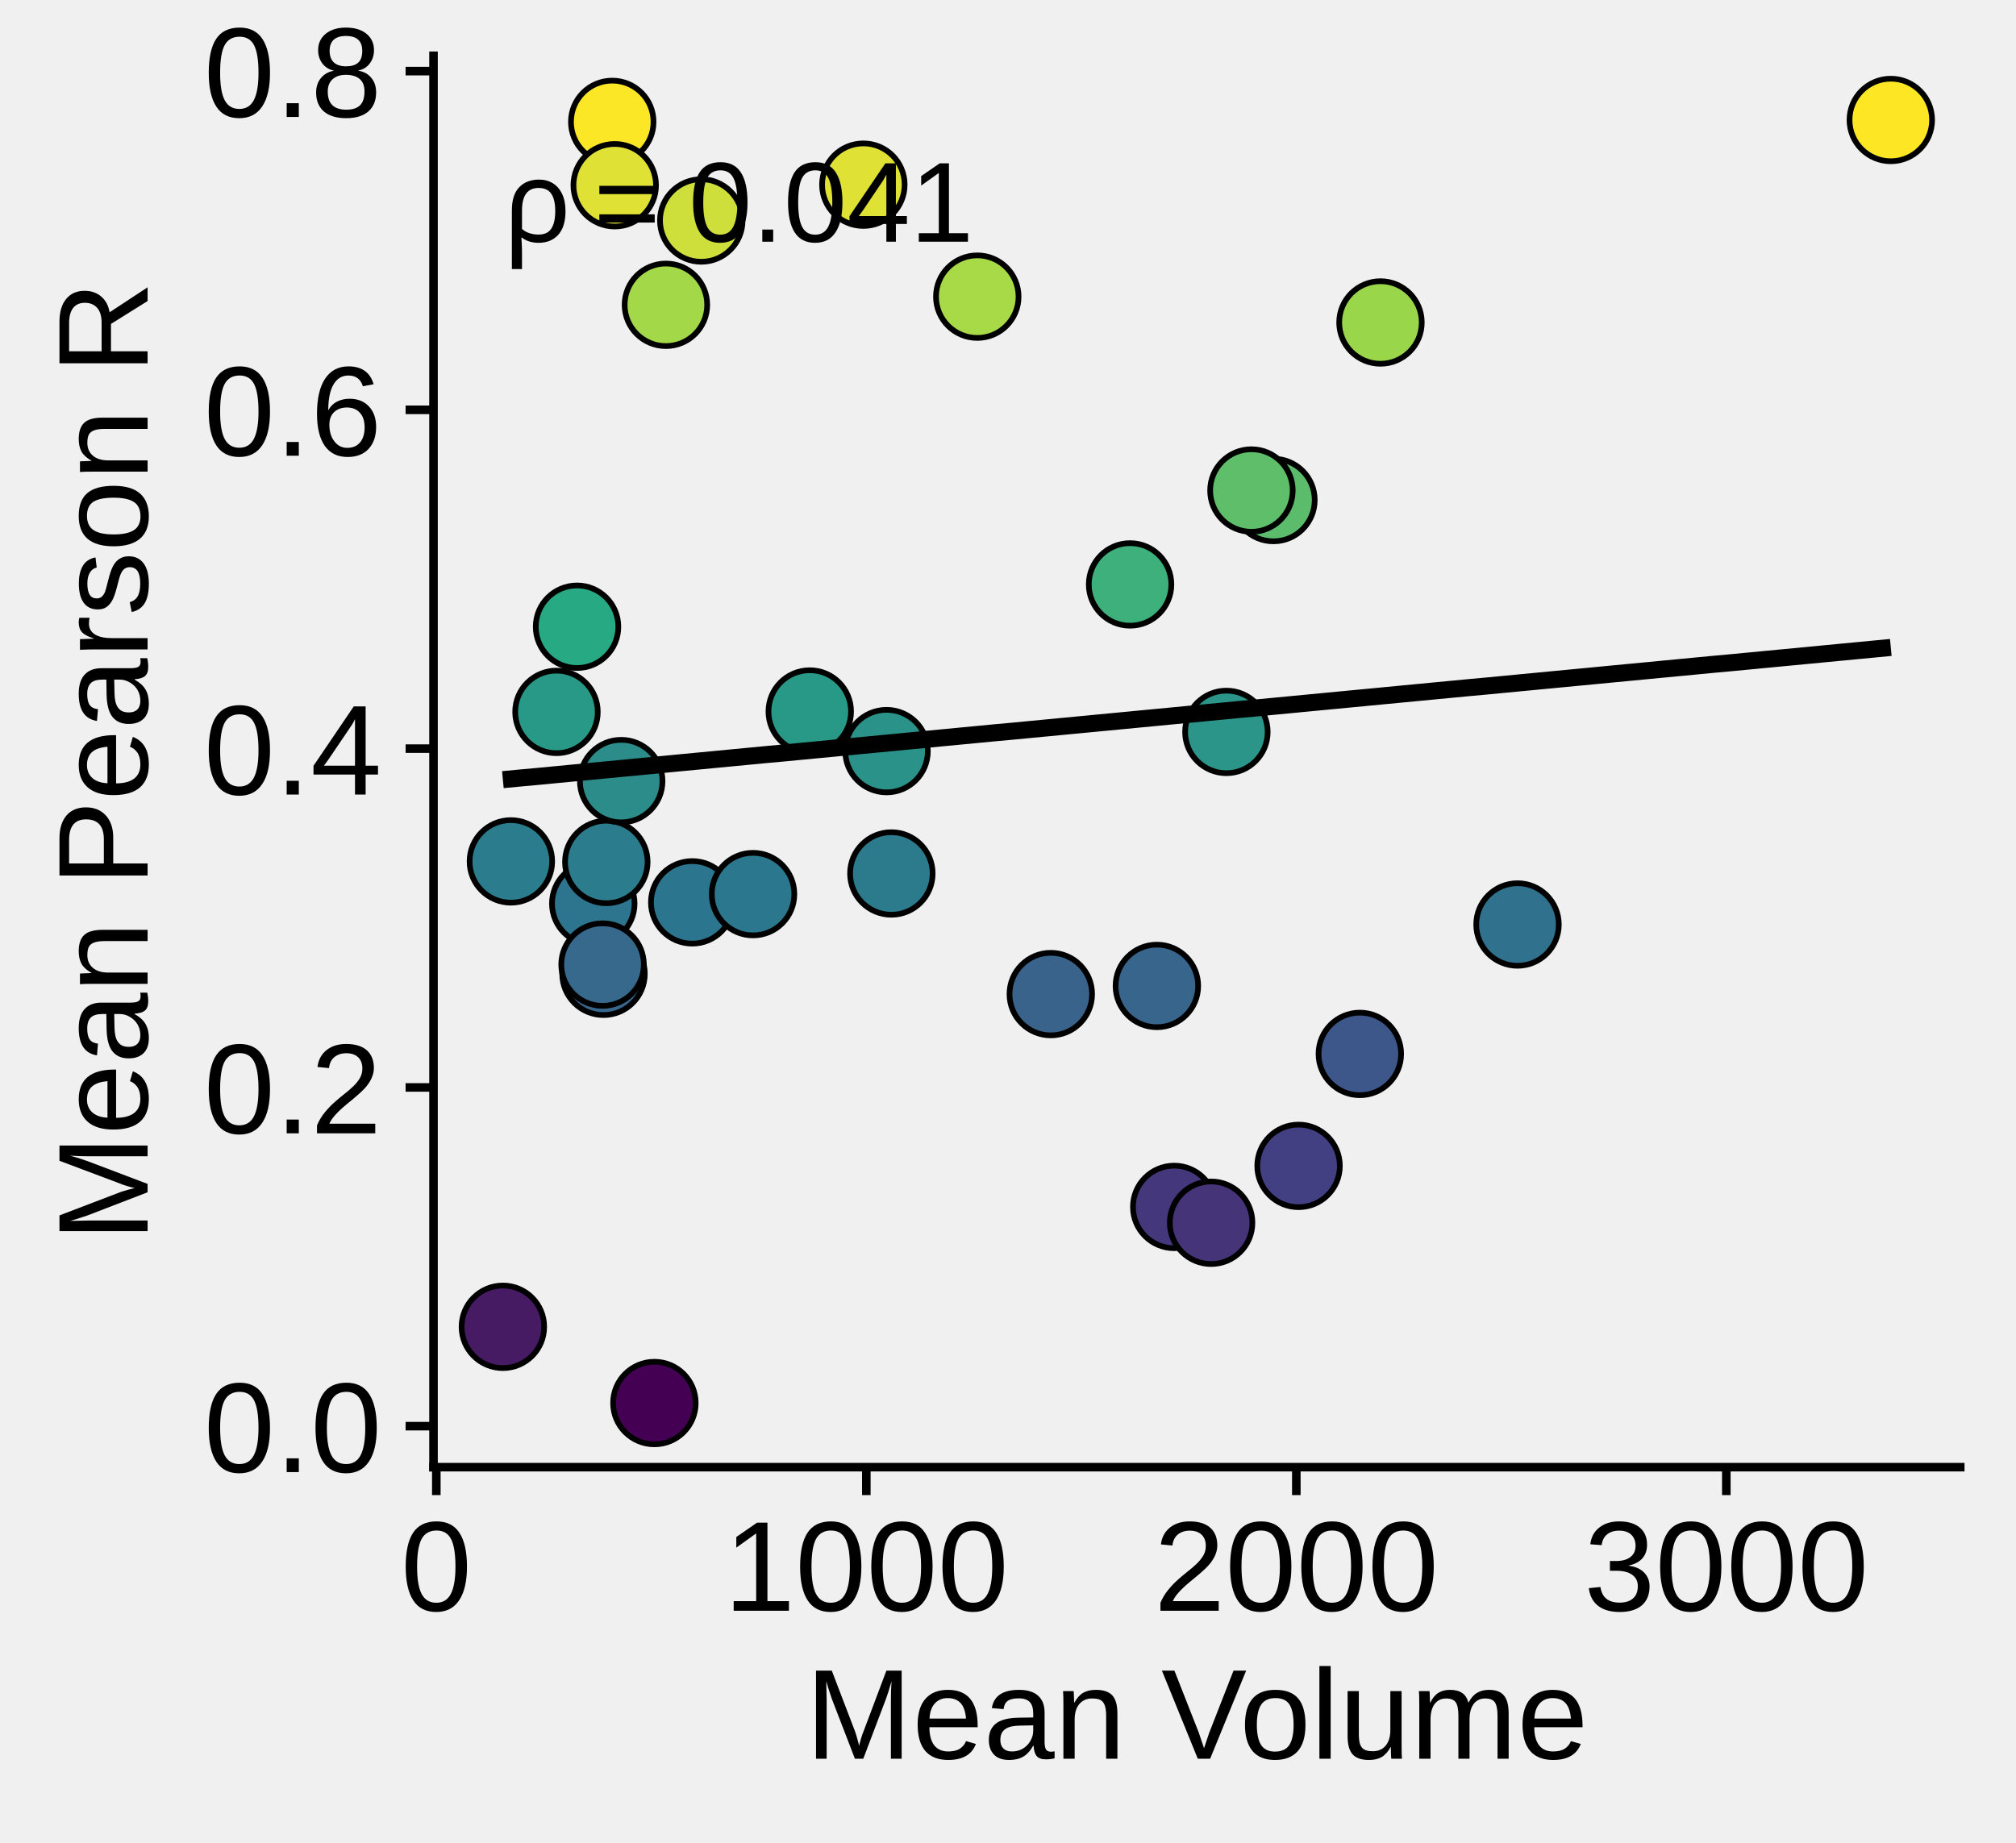
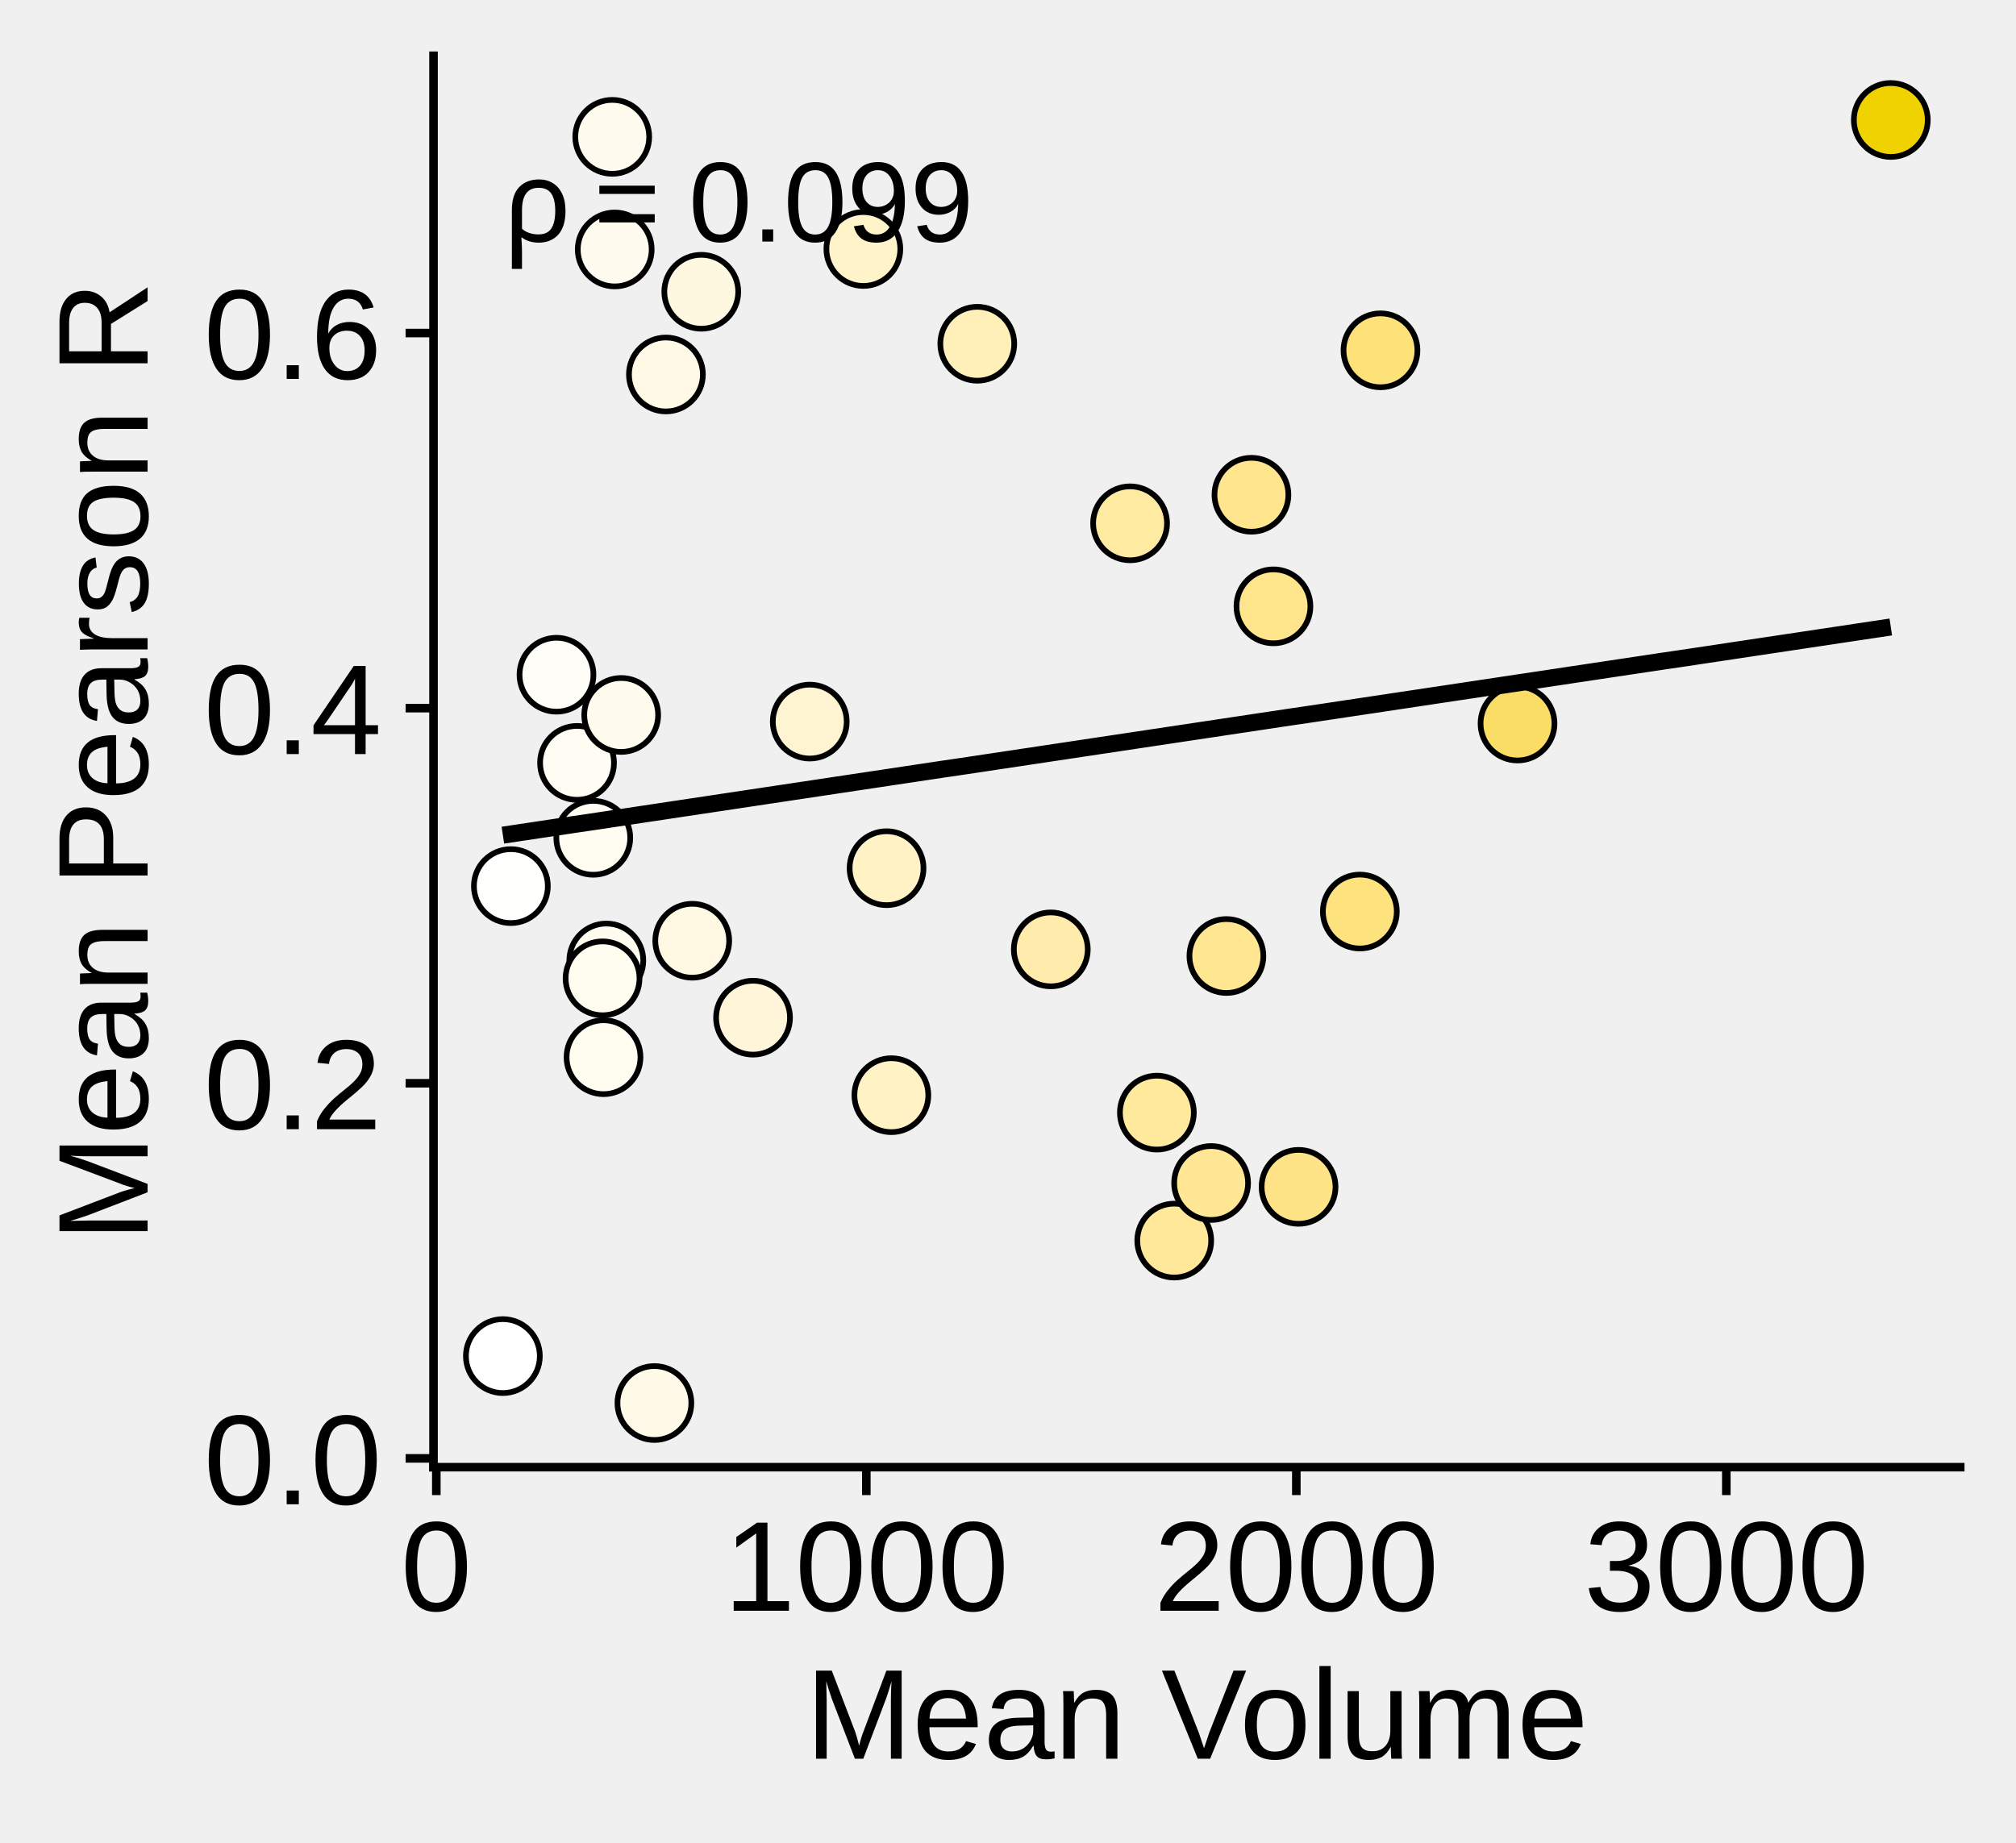
<svg xmlns="http://www.w3.org/2000/svg" class="svglite" width="252.00pt" height="230.40pt" viewBox="0 0 252.00 230.40">
  <defs>
    <style type="text/css">
    .svglite line, .svglite polyline, .svglite polygon, .svglite path, .svglite rect, .svglite circle {
      fill: none;
      stroke: #000000;
      stroke-linecap: round;
      stroke-linejoin: round;
      stroke-miterlimit: 10.00;
    }
    .svglite text {
      white-space: pre;
    }
  </style>
  </defs>
  <rect width="100%" height="100%" style="stroke: none; fill: none;" />
  <defs>
    <clipPath id="cpMC4wMHwyNTIuMDB8MC4wMHwyMzAuNDA=">
      <rect x="0.00" y="0.00" width="252.00" height="230.40" />
    </clipPath>
  </defs>
  <g clip-path="url(#cpMC4wMHwyNTIuMDB8MC4wMHwyMzAuNDA=)">
</g>
  <defs>
    <clipPath id="cpNTQuMTl8MjQ1LjAzfDYuOTd8MTgzLjQ0">
      <rect x="54.19" y="6.97" width="190.84" height="176.47" />
    </clipPath>
  </defs>
  <g clip-path="url(#cpNTQuMTl8MjQ1LjAzfDYuOTd8MTgzLjQ0)">
-     <circle cx="110.82" cy="93.91" r="5.16" style="stroke-width: 0.71; fill: #2B9289;" />
-     <circle cx="75.44" cy="121.75" r="5.16" style="stroke-width: 0.71; fill: #37678C;" />
-     <circle cx="74.16" cy="112.97" r="5.16" style="stroke-width: 0.71; fill: #2D758E;" />
-     <circle cx="107.92" cy="23.09" r="5.16" style="stroke-width: 0.71; fill: #DFE234;" />
-     <circle cx="81.80" cy="175.42" r="5.16" style="stroke-width: 0.71; fill: #440154;" />
-     <circle cx="146.78" cy="150.90" r="5.16" style="stroke-width: 0.71; fill: #44377B;" />
-     <circle cx="69.56" cy="89.01" r="5.16" style="stroke-width: 0.71; fill: #299987;" />
-     <circle cx="141.26" cy="73.07" r="5.16" style="stroke-width: 0.71; fill: #3EB07C;" />
-     <circle cx="169.98" cy="131.77" r="5.16" style="stroke-width: 0.71; fill: #3D578A;" />
-     <circle cx="63.86" cy="107.70" r="5.16" style="stroke-width: 0.71; fill: #2B7D8D;" />
-     <circle cx="153.30" cy="91.51" r="5.16" style="stroke-width: 0.71; fill: #2A9588;" />
-     <circle cx="76.53" cy="15.24" r="5.16" style="stroke-width: 0.71; fill: #FCE726;" />
-     <circle cx="151.39" cy="152.88" r="5.16" style="stroke-width: 0.71; fill: #453477;" />
-     <circle cx="122.16" cy="37.09" r="5.16" style="stroke-width: 0.71; fill: #A8D947;" />
-     <circle cx="111.42" cy="109.21" r="5.16" style="stroke-width: 0.71; fill: #2B7B8D;" />
-     <circle cx="101.22" cy="88.96" r="5.16" style="stroke-width: 0.71; fill: #299987;" />
-     <circle cx="72.13" cy="78.36" r="5.16" style="stroke-width: 0.71; fill: #27A983;" />
-     <circle cx="162.32" cy="145.77" r="5.16" style="stroke-width: 0.71; fill: #424083;" />
-     <circle cx="86.53" cy="112.82" r="5.16" style="stroke-width: 0.71; fill: #2C758E;" />
-     <circle cx="94.13" cy="111.79" r="5.16" style="stroke-width: 0.71; fill: #2B778E;" />
-     <circle cx="75.79" cy="107.77" r="5.16" style="stroke-width: 0.71; fill: #2B7D8D;" />
-     <circle cx="87.66" cy="27.57" r="5.16" style="stroke-width: 0.71; fill: #CEDF3B;" />
-     <circle cx="76.84" cy="23.16" r="5.16" style="stroke-width: 0.71; fill: #DFE235;" />
-     <circle cx="131.35" cy="124.29" r="5.16" style="stroke-width: 0.71; fill: #39638B;" />
-     <circle cx="83.24" cy="38.11" r="5.16" style="stroke-width: 0.71; fill: #A3D848;" />
-     <circle cx="172.56" cy="40.32" r="5.16" style="stroke-width: 0.71; fill: #9AD64A;" />
-     <circle cx="144.61" cy="123.27" r="5.16" style="stroke-width: 0.71; fill: #38658C;" />
-     <circle cx="77.65" cy="97.66" r="5.16" style="stroke-width: 0.71; fill: #2B8C8A;" />
-     <circle cx="189.69" cy="115.59" r="5.16" style="stroke-width: 0.71; fill: #30718D;" />
-     <circle cx="236.35" cy="15.00" r="5.16" style="stroke-width: 0.71; fill: #FDE725;" />
-     <circle cx="159.18" cy="62.52" r="5.16" style="stroke-width: 0.71; fill: #5BBD6C;" />
-     <circle cx="156.43" cy="61.33" r="5.16" style="stroke-width: 0.71; fill: #5EBE6A;" />
-     <circle cx="62.86" cy="165.89" r="5.16" style="stroke-width: 0.71; fill: #461B63;" />
-     <circle cx="75.32" cy="120.60" r="5.16" style="stroke-width: 0.71; fill: #36698C;" />
-     <polyline points="62.86,97.48 65.06,97.27 67.26,97.07 69.45,96.86 71.65,96.65 73.84,96.44 76.04,96.23 78.24,96.02 80.43,95.81 82.63,95.60 84.82,95.39 87.02,95.18 89.22,94.97 91.41,94.76 93.61,94.55 95.80,94.34 98.00,94.14 100.20,93.93 102.39,93.72 104.59,93.51 106.78,93.30 108.98,93.09 111.18,92.88 113.37,92.67 115.57,92.46 117.76,92.25 119.96,92.04 122.16,91.83 124.35,91.62 126.55,91.42 128.75,91.21 130.94,91.00 133.14,90.79 135.33,90.58 137.53,90.37 139.73,90.16 141.92,89.95 144.12,89.74 146.31,89.53 148.51,89.32 150.71,89.11 152.90,88.90 155.10,88.69 157.29,88.49 159.49,88.28 161.69,88.07 163.88,87.86 166.08,87.65 168.27,87.44 170.47,87.23 172.67,87.02 174.86,86.81 177.06,86.60 179.25,86.39 181.45,86.18 183.65,85.97 185.84,85.77 188.04,85.56 190.23,85.35 192.43,85.14 194.63,84.93 196.82,84.72 199.02,84.51 201.21,84.30 203.41,84.09 205.61,83.88 207.80,83.67 210.00,83.46 212.20,83.25 214.39,83.04 216.59,82.84 218.78,82.63 220.98,82.42 223.18,82.21 225.37,82.00 227.57,81.79 229.76,81.58 231.96,81.37 234.16,81.16 236.35,80.95 " style="stroke-width: 2.13; stroke-linecap: butt;" />
-     <text x="62.86" y="30.22" style="font-size: 14.23px; font-family: &quot;Symbol&quot;;" textLength="7.80px" lengthAdjust="spacingAndGlyphs">ρ</text>
-     <text x="70.67" y="30.22" style="font-size: 14.23px; font-family: &quot;Symbol&quot;;" textLength="3.56px" lengthAdjust="spacingAndGlyphs"> </text>
-     <text x="74.23" y="30.22" style="font-size: 14.23px; font-family: &quot;Arial&quot;;" textLength="8.30px" lengthAdjust="spacingAndGlyphs">=</text>
-     <text x="82.53" y="30.22" style="font-size: 14.23px; font-family: &quot;Symbol&quot;;" textLength="3.56px" lengthAdjust="spacingAndGlyphs"> </text>
-     <text x="86.08" y="30.22" style="font-size: 14.23px; font-family: &quot;Arial&quot;;" textLength="35.58px" lengthAdjust="spacingAndGlyphs">0.041</text>
+     <circle cx="110.82" cy="108.55" r="4.62" style="stroke-width: 0.71; fill: #FFF2C5;" />
+     <circle cx="75.44" cy="132.18" r="4.62" style="stroke-width: 0.71; fill: #FFFCF0;" />
+     <circle cx="74.16" cy="104.75" r="4.62" style="stroke-width: 0.71; fill: #FFFCF1;" />
+     <circle cx="107.92" cy="31.13" r="4.62" style="stroke-width: 0.71; fill: #FFF3C9;" />
+     <circle cx="81.80" cy="175.42" r="4.62" style="stroke-width: 0.71; fill: #FFFAE8;" />
+     <circle cx="146.78" cy="155.11" r="4.62" style="stroke-width: 0.71; fill: #FFE89A;" />
+     <circle cx="69.56" cy="84.36" r="4.62" style="stroke-width: 0.71; fill: #FFFDF7;" />
+     <circle cx="141.26" cy="65.43" r="4.62" style="stroke-width: 0.71; fill: #FFEAA1;" />
+     <circle cx="169.98" cy="113.97" r="4.62" style="stroke-width: 0.71; fill: #FDE27E;" />
+     <circle cx="63.86" cy="110.79" r="4.62" style="stroke-width: 0.71; fill: #FFFFFE;" />
+     <circle cx="153.30" cy="119.53" r="4.62" style="stroke-width: 0.71; fill: #FFE792;" />
+     <circle cx="76.53" cy="17.11" r="4.62" style="stroke-width: 0.71; fill: #FFFBEF;" />
+     <circle cx="151.39" cy="147.91" r="4.62" style="stroke-width: 0.71; fill: #FFE795;" />
+     <circle cx="122.16" cy="42.98" r="4.62" style="stroke-width: 0.71; fill: #FFEFB8;" />
+     <circle cx="111.42" cy="136.93" r="4.62" style="stroke-width: 0.71; fill: #FFF2C5;" />
+     <circle cx="101.22" cy="90.22" r="4.62" style="stroke-width: 0.71; fill: #FFF4D1;" />
+     <circle cx="72.13" cy="95.38" r="4.62" style="stroke-width: 0.71; fill: #FFFCF4;" />
+     <circle cx="162.32" cy="148.39" r="4.62" style="stroke-width: 0.71; fill: #FEE487;" />
+     <circle cx="86.53" cy="117.62" r="4.62" style="stroke-width: 0.71; fill: #FFF8E3;" />
+     <circle cx="94.13" cy="127.24" r="4.62" style="stroke-width: 0.71; fill: #FFF6D9;" />
+     <circle cx="75.79" cy="120.09" r="4.62" style="stroke-width: 0.71; fill: #FFFBEF;" />
+     <circle cx="87.66" cy="36.48" r="4.62" style="stroke-width: 0.71; fill: #FFF8E1;" />
+     <circle cx="76.84" cy="31.19" r="4.62" style="stroke-width: 0.71; fill: #FFFBEE;" />
+     <circle cx="131.35" cy="118.70" r="4.62" style="stroke-width: 0.71; fill: #FFECAD;" />
+     <circle cx="83.24" cy="46.82" r="4.62" style="stroke-width: 0.71; fill: #FFF9E6;" />
+     <circle cx="172.56" cy="43.80" r="4.62" style="stroke-width: 0.71; fill: #FDE27A;" />
+     <circle cx="144.61" cy="139.11" r="4.62" style="stroke-width: 0.71; fill: #FFE99D;" />
+     <circle cx="77.65" cy="89.39" r="4.62" style="stroke-width: 0.71; fill: #FFFBED;" />
+     <circle cx="189.69" cy="90.46" r="4.62" style="stroke-width: 0.71; fill: #FADD64;" />
+     <circle cx="236.35" cy="15.00" r="4.62" style="stroke-width: 0.71; fill: #F1D201;" />
+     <circle cx="159.18" cy="75.81" r="4.62" style="stroke-width: 0.71; fill: #FFE58B;" />
+     <circle cx="156.43" cy="61.86" r="4.62" style="stroke-width: 0.71; fill: #FFE68E;" />
+     <circle cx="62.86" cy="169.55" r="4.62" style="stroke-width: 0.71; fill: #FFFFFF;" />
+     <circle cx="75.32" cy="122.32" r="4.62" style="stroke-width: 0.71; fill: #FFFCF0;" />
+     <polyline points="62.86,104.42 65.06,104.09 67.26,103.76 69.45,103.43 71.65,103.10 73.84,102.78 76.04,102.45 78.24,102.12 80.43,101.79 82.63,101.46 84.82,101.13 87.02,100.80 89.22,100.47 91.41,100.14 93.61,99.81 95.80,99.48 98.00,99.15 100.20,98.82 102.39,98.49 104.59,98.16 106.78,97.83 108.98,97.50 111.18,97.17 113.37,96.84 115.57,96.51 117.76,96.18 119.96,95.86 122.16,95.53 124.35,95.20 126.55,94.87 128.75,94.54 130.94,94.21 133.14,93.88 135.33,93.55 137.53,93.22 139.73,92.89 141.92,92.56 144.12,92.23 146.31,91.90 148.51,91.57 150.71,91.24 152.90,90.91 155.10,90.58 157.29,90.25 159.49,89.92 161.69,89.59 163.88,89.27 166.08,88.94 168.27,88.61 170.47,88.28 172.67,87.95 174.86,87.62 177.06,87.29 179.25,86.96 181.45,86.63 183.65,86.30 185.84,85.97 188.04,85.64 190.23,85.31 192.43,84.98 194.63,84.65 196.82,84.32 199.02,83.99 201.21,83.66 203.41,83.33 205.61,83.00 207.80,82.67 210.00,82.35 212.20,82.02 214.39,81.69 216.59,81.36 218.78,81.03 220.98,80.70 223.18,80.37 225.37,80.04 227.57,79.71 229.76,79.38 231.96,79.05 234.16,78.72 236.35,78.39 " style="stroke-width: 2.13; stroke-linecap: butt;" />
+     <text x="62.86" y="30.20" style="font-size: 14.23px; font-family: &quot;Symbol&quot;;" textLength="7.80px" lengthAdjust="spacingAndGlyphs">ρ</text>
+     <text x="70.67" y="30.20" style="font-size: 14.23px; font-family: &quot;Symbol&quot;;" textLength="3.56px" lengthAdjust="spacingAndGlyphs"> </text>
+     <text x="74.23" y="30.20" style="font-size: 14.23px; font-family: &quot;Arial&quot;;" textLength="8.30px" lengthAdjust="spacingAndGlyphs">=</text>
+     <text x="82.53" y="30.20" style="font-size: 14.23px; font-family: &quot;Symbol&quot;;" textLength="3.56px" lengthAdjust="spacingAndGlyphs"> </text>
+     <text x="86.08" y="30.20" style="font-size: 14.23px; font-family: &quot;Arial&quot;;" textLength="35.58px" lengthAdjust="spacingAndGlyphs">0.099</text>
  </g>
  <g clip-path="url(#cpMC4wMHwyNTIuMDB8MC4wMHwyMzAuNDA=)">
    <polyline points="54.19,183.44 54.19,6.97 " style="stroke-width: 1.07; stroke-linecap: square;" />
-     <text x="47.71" y="184.05" text-anchor="end" style="font-size: 16.00px; font-family: &quot;Arial&quot;;" textLength="22.24px" lengthAdjust="spacingAndGlyphs">0.0</text>
-     <text x="47.71" y="141.70" text-anchor="end" style="font-size: 16.00px; font-family: &quot;Arial&quot;;" textLength="22.24px" lengthAdjust="spacingAndGlyphs">0.2</text>
-     <text x="47.71" y="99.34" text-anchor="end" style="font-size: 16.00px; font-family: &quot;Arial&quot;;" textLength="22.24px" lengthAdjust="spacingAndGlyphs">0.4</text>
-     <text x="47.71" y="56.98" text-anchor="end" style="font-size: 16.00px; font-family: &quot;Arial&quot;;" textLength="22.24px" lengthAdjust="spacingAndGlyphs">0.6</text>
-     <text x="47.71" y="14.62" text-anchor="end" style="font-size: 16.00px; font-family: &quot;Arial&quot;;" textLength="22.24px" lengthAdjust="spacingAndGlyphs">0.8</text>
-     <polyline points="50.70,178.31 54.19,178.31 " style="stroke-width: 1.07; stroke-linecap: butt;" />
-     <polyline points="50.70,135.96 54.19,135.96 " style="stroke-width: 1.07; stroke-linecap: butt;" />
-     <polyline points="50.70,93.60 54.19,93.60 " style="stroke-width: 1.07; stroke-linecap: butt;" />
-     <polyline points="50.70,51.24 54.19,51.24 " style="stroke-width: 1.07; stroke-linecap: butt;" />
-     <polyline points="50.70,8.89 54.19,8.89 " style="stroke-width: 1.07; stroke-linecap: butt;" />
+     <text x="47.71" y="188.08" text-anchor="end" style="font-size: 16.00px; font-family: &quot;Arial&quot;;" textLength="22.24px" lengthAdjust="spacingAndGlyphs">0.0</text>
+     <text x="47.71" y="141.18" text-anchor="end" style="font-size: 16.00px; font-family: &quot;Arial&quot;;" textLength="22.24px" lengthAdjust="spacingAndGlyphs">0.2</text>
+     <text x="47.71" y="94.28" text-anchor="end" style="font-size: 16.00px; font-family: &quot;Arial&quot;;" textLength="22.24px" lengthAdjust="spacingAndGlyphs">0.4</text>
+     <text x="47.71" y="47.38" text-anchor="end" style="font-size: 16.00px; font-family: &quot;Arial&quot;;" textLength="22.24px" lengthAdjust="spacingAndGlyphs">0.6</text>
+     <polyline points="50.70,182.34 54.19,182.34 " style="stroke-width: 1.07; stroke-linecap: butt;" />
+     <polyline points="50.70,135.44 54.19,135.44 " style="stroke-width: 1.07; stroke-linecap: butt;" />
+     <polyline points="50.70,88.54 54.19,88.54 " style="stroke-width: 1.07; stroke-linecap: butt;" />
+     <polyline points="50.70,41.64 54.19,41.64 " style="stroke-width: 1.07; stroke-linecap: butt;" />
    <polyline points="54.19,183.44 245.03,183.44 " style="stroke-width: 1.07; stroke-linecap: square;" />
    <polyline points="54.54,186.93 54.54,183.44 " style="stroke-width: 1.07; stroke-linecap: butt;" />
    <polyline points="108.29,186.93 108.29,183.44 " style="stroke-width: 1.07; stroke-linecap: butt;" />
    <polyline points="162.04,186.93 162.04,183.44 " style="stroke-width: 1.07; stroke-linecap: butt;" />
    <polyline points="215.79,186.93 215.79,183.44 " style="stroke-width: 1.07; stroke-linecap: butt;" />
    <text x="54.54" y="201.39" text-anchor="middle" style="font-size: 16.00px; font-family: &quot;Arial&quot;;" textLength="8.90px" lengthAdjust="spacingAndGlyphs">0</text>
    <text x="108.29" y="201.39" text-anchor="middle" style="font-size: 16.00px; font-family: &quot;Arial&quot;;" textLength="35.60px" lengthAdjust="spacingAndGlyphs">1000</text>
    <text x="162.04" y="201.39" text-anchor="middle" style="font-size: 16.00px; font-family: &quot;Arial&quot;;" textLength="35.60px" lengthAdjust="spacingAndGlyphs">2000</text>
    <text x="215.79" y="201.39" text-anchor="middle" style="font-size: 16.00px; font-family: &quot;Arial&quot;;" textLength="35.60px" lengthAdjust="spacingAndGlyphs">3000</text>
    <text x="149.61" y="219.89" text-anchor="middle" style="font-size: 16.00px; font-family: &quot;Arial&quot;;" textLength="98.72px" lengthAdjust="spacingAndGlyphs">Mean Volume</text>
    <text transform="translate(18.45,95.21) rotate(-90)" text-anchor="middle" style="font-size: 16.00px; font-family: &quot;Arial&quot;;" textLength="120.06px" lengthAdjust="spacingAndGlyphs">Mean Pearson R</text>
  </g>
</svg>
